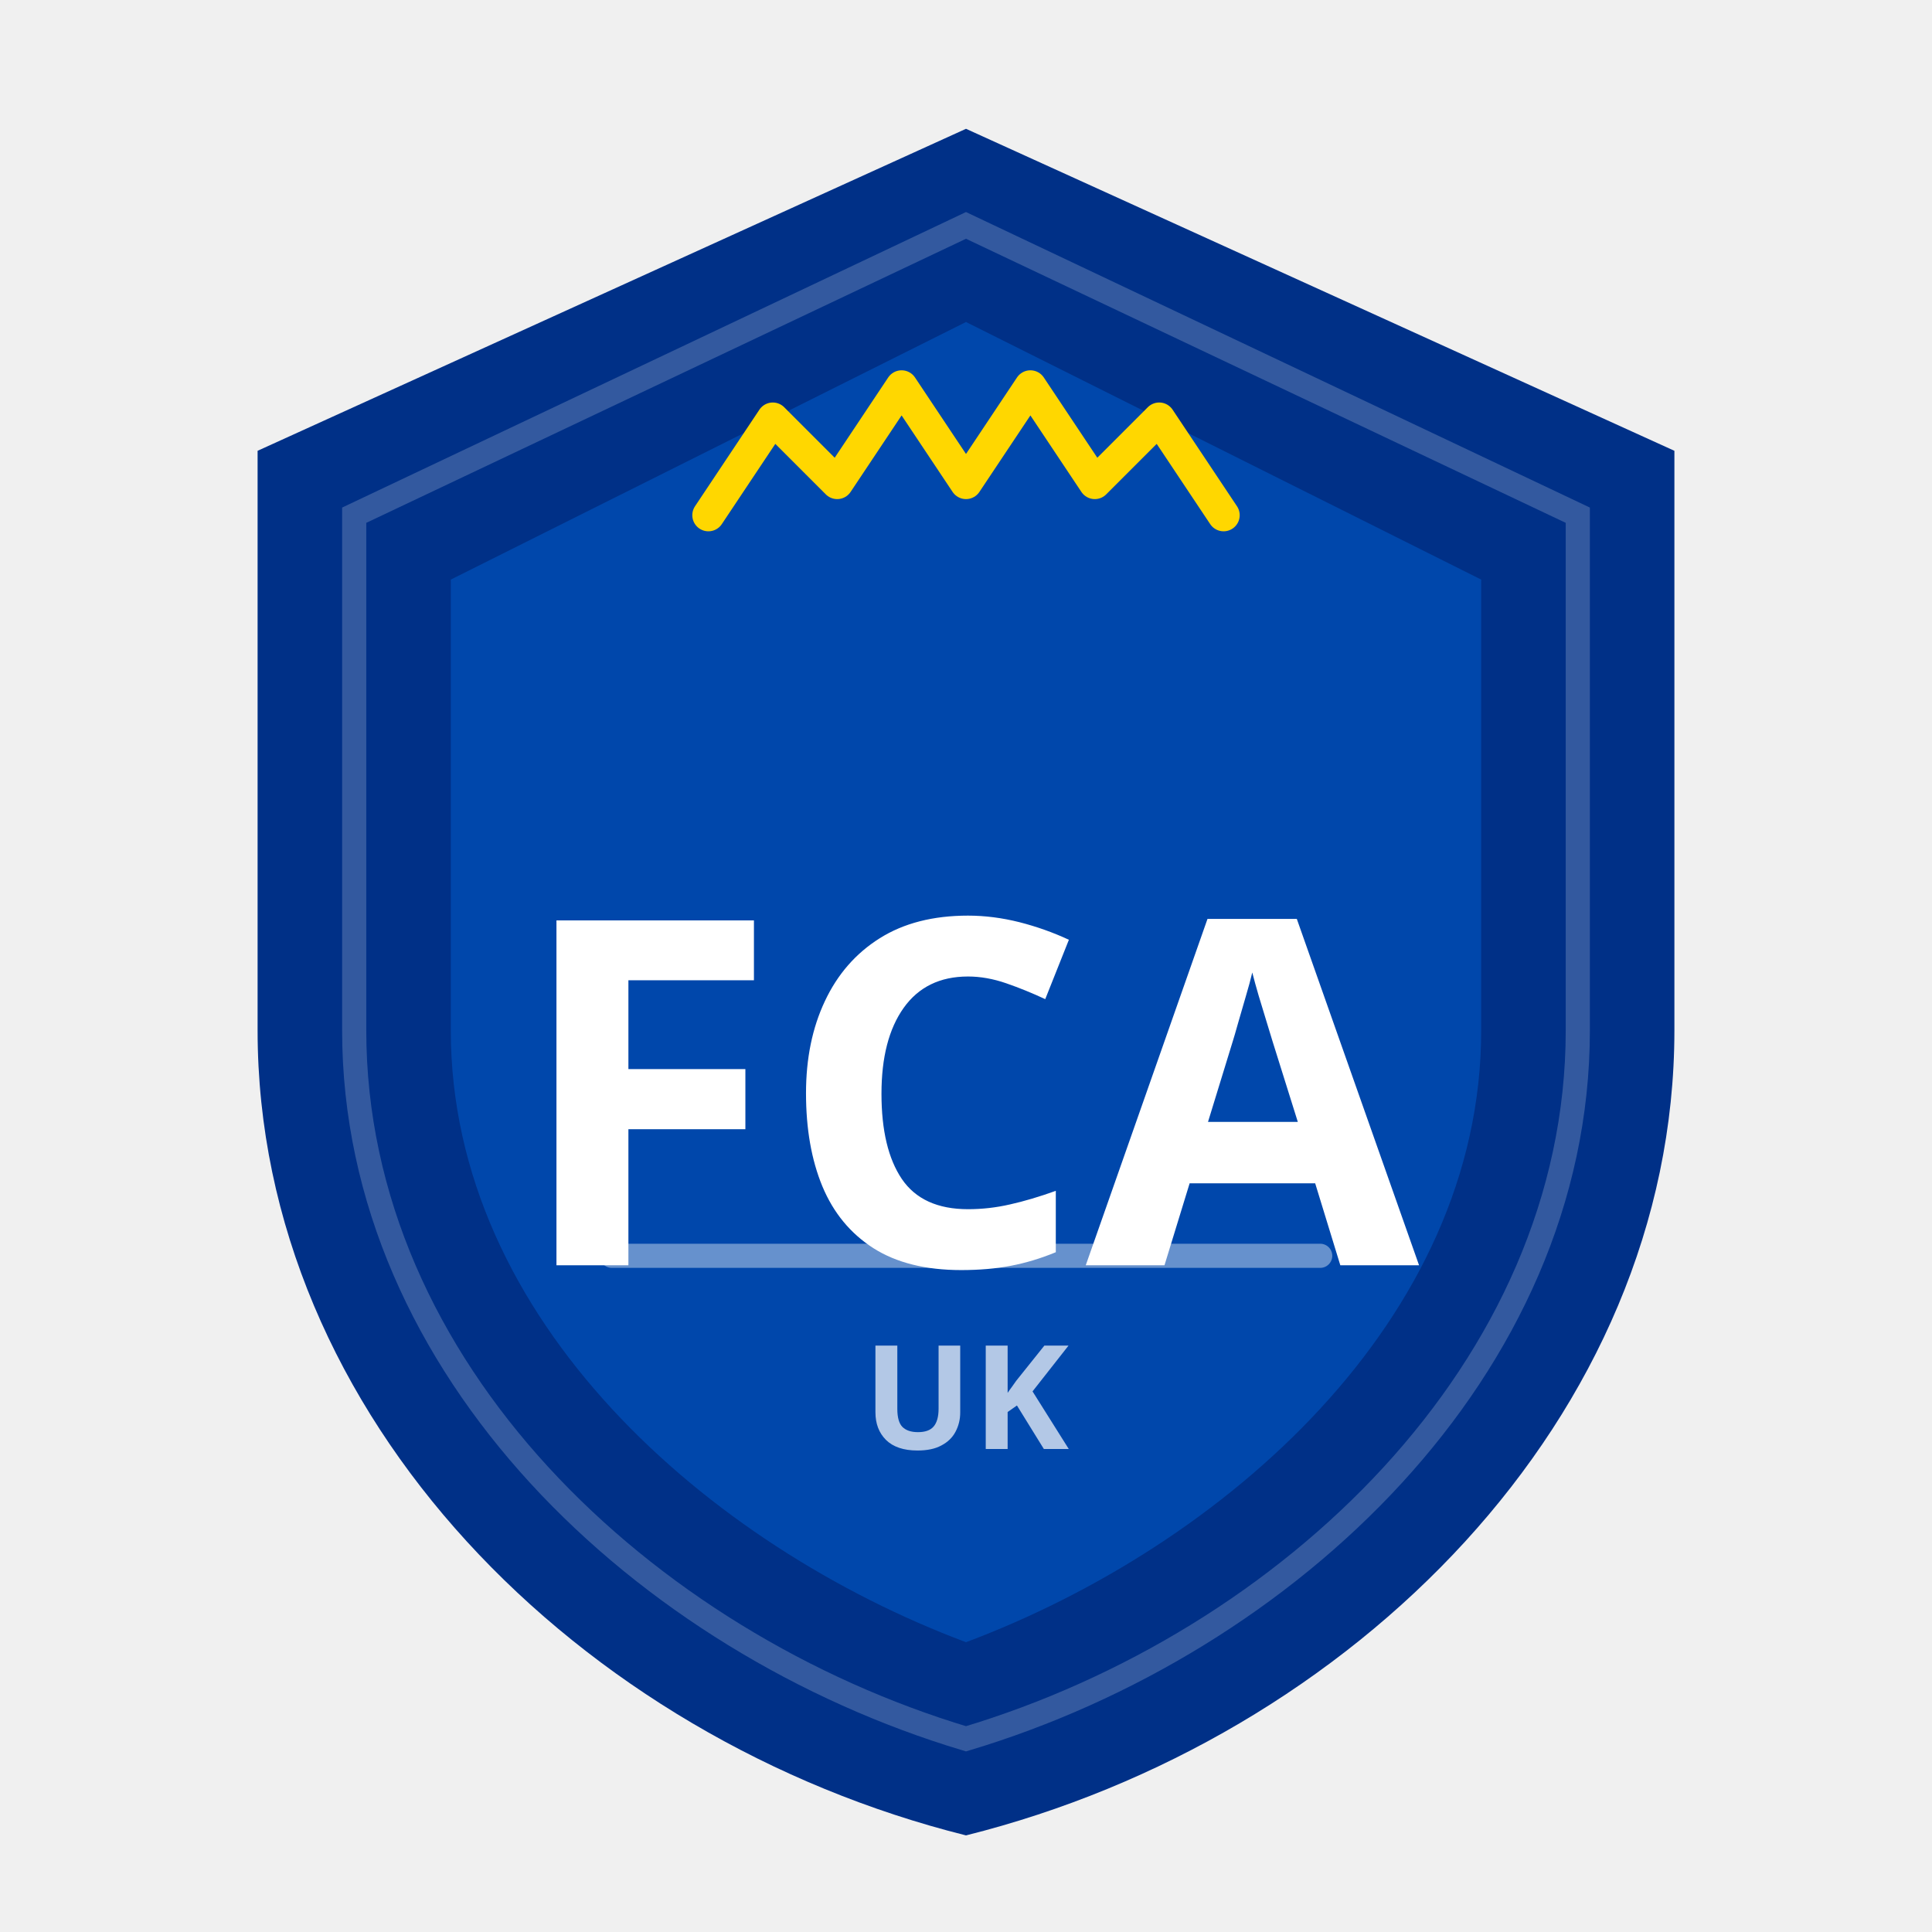
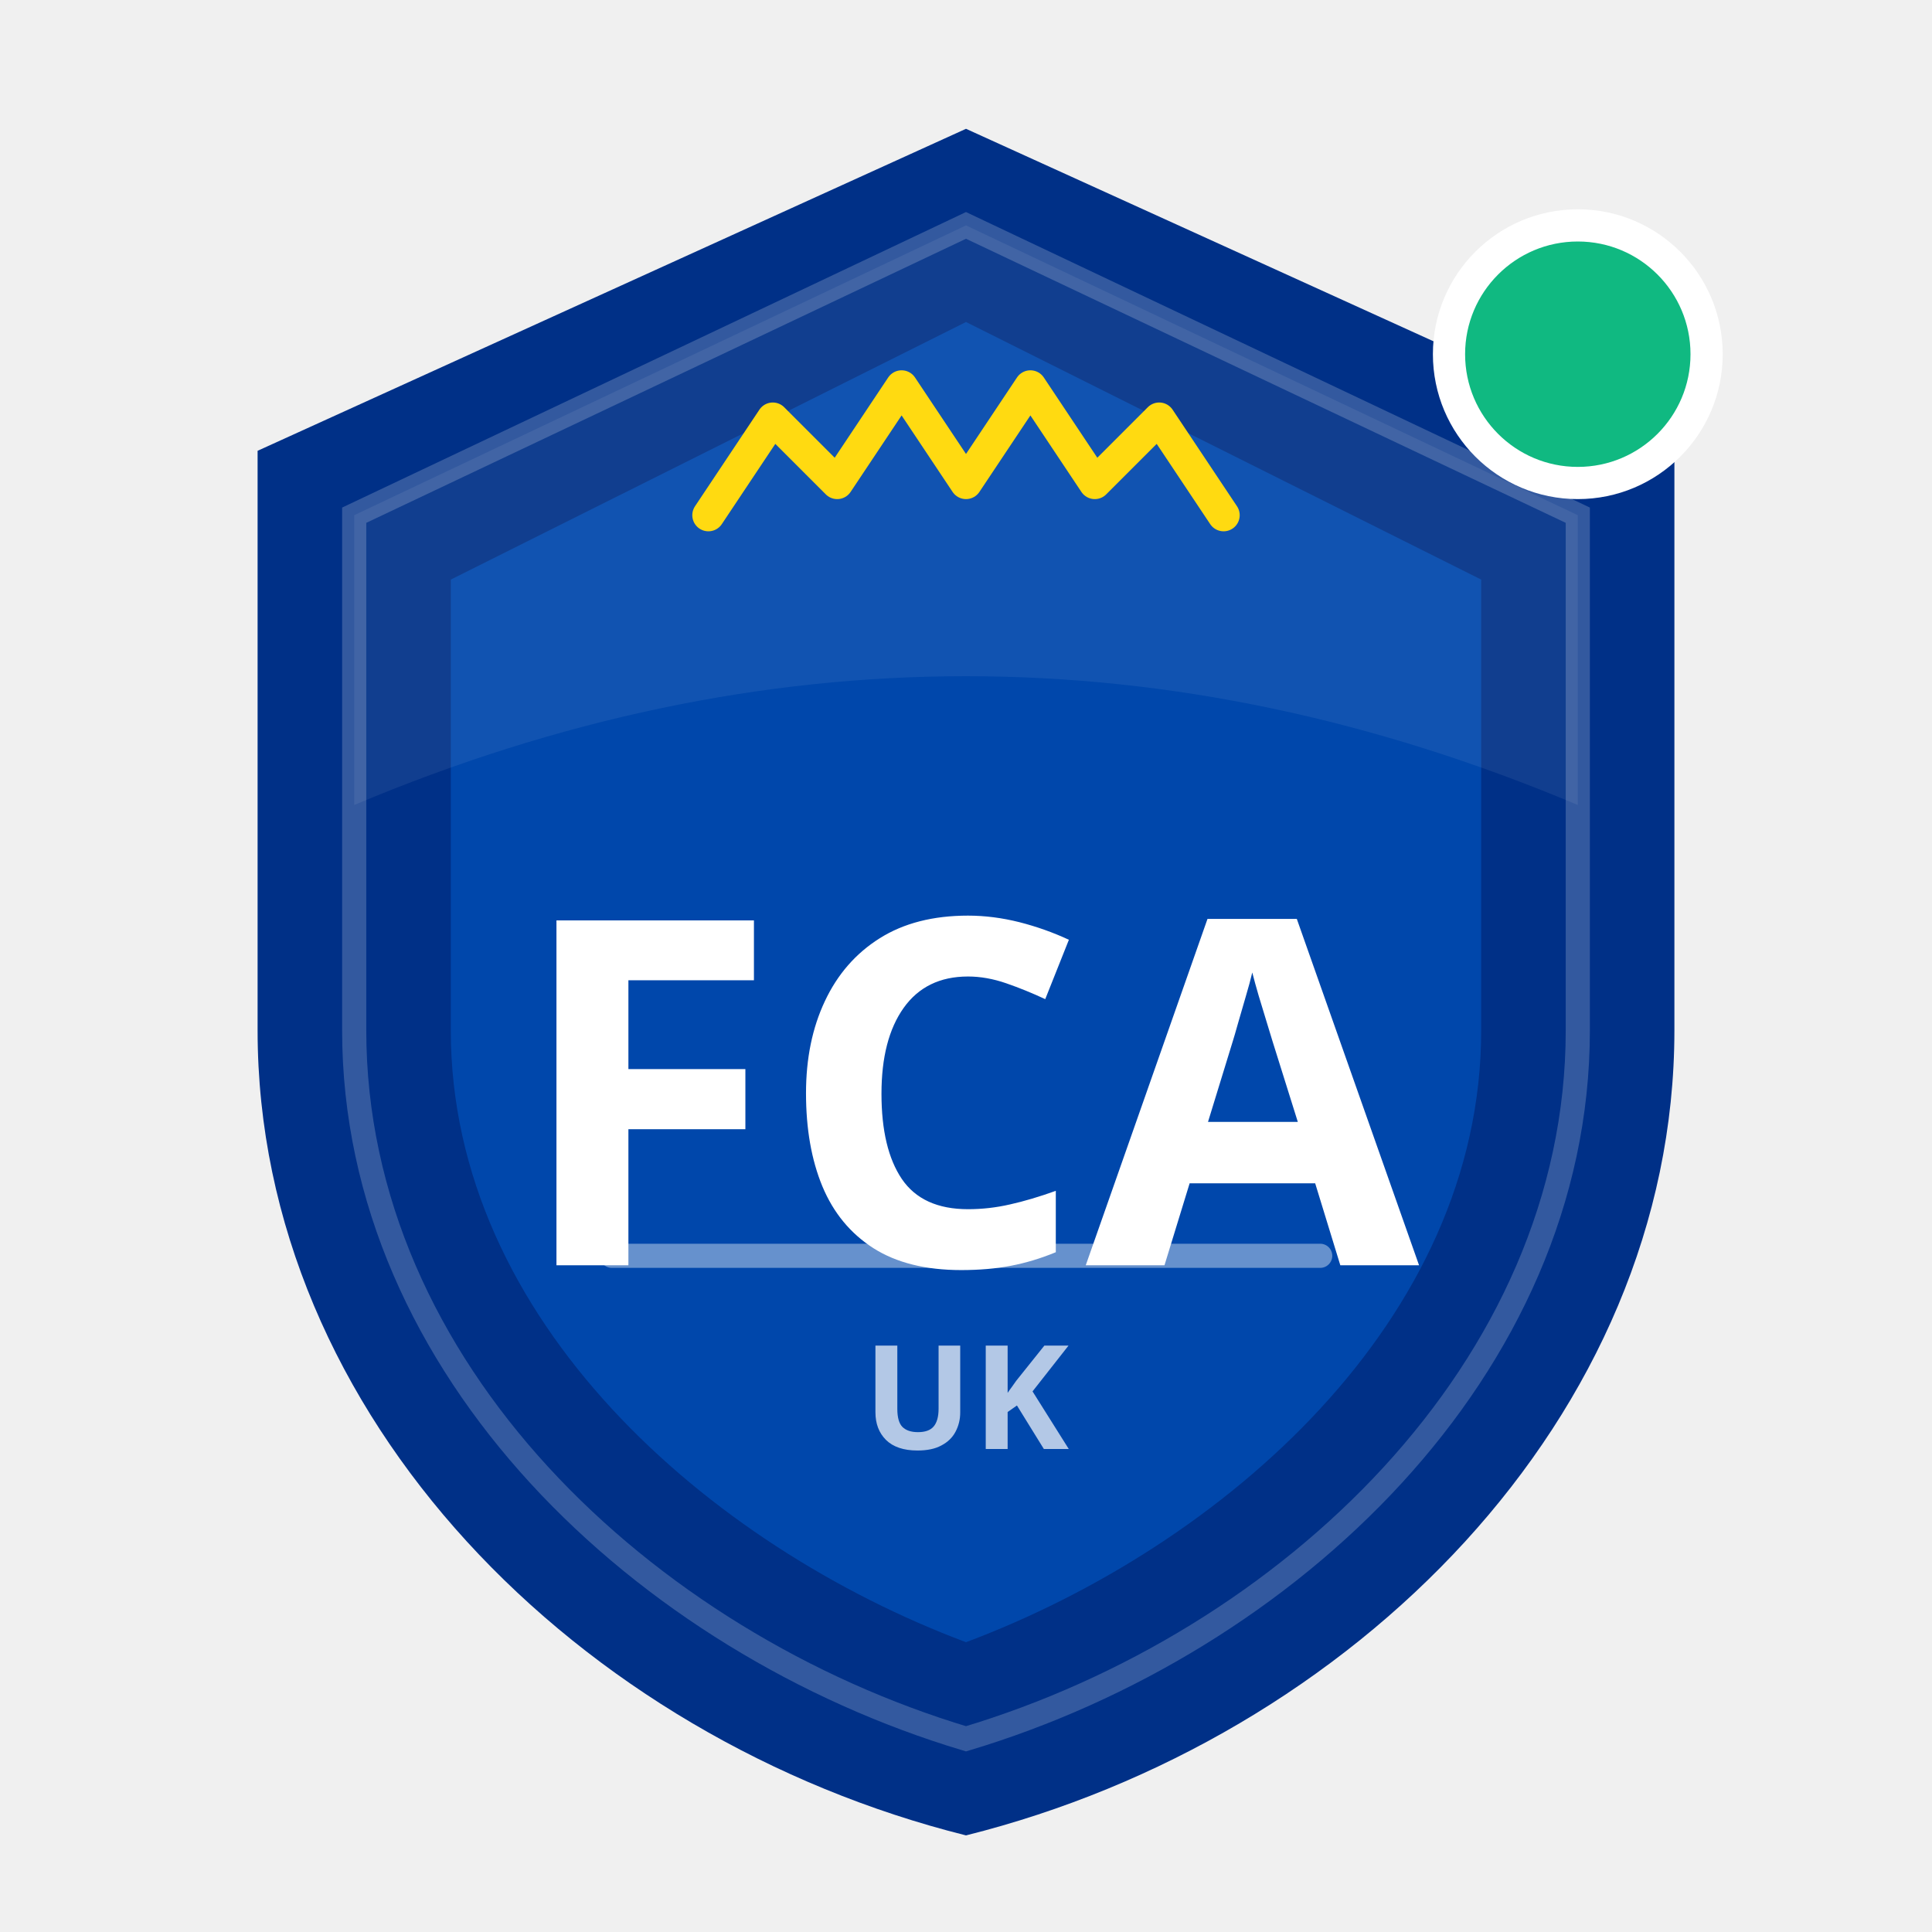
<svg xmlns="http://www.w3.org/2000/svg" viewBox="0 0 120 120" fill="none">
  <path d="M60 8L104 28V64C104 88 84 108 60 114C36 108 16 88 16 64V28L60 8Z" fill="#003087" />
  <path d="M60 14L98 32V64C98 85 80 102 60 108C40 102 22 85 22 64V32L60 14Z" fill="#003087" stroke="white" stroke-opacity="0.2" stroke-width="1.5" />
  <path d="M60 20L92 36V64C92 82 76 96 60 102C44 96 28 82 28 64V36L60 20Z" fill="#0047AB" />
  <text x="60" y="68" font-family="system-ui,sans-serif" font-weight="800" font-size="30" fill="white" text-anchor="middle" dominant-baseline="middle">FCA</text>
  <path d="M44 32L48 26L52 30L56 24L60 30L64 24L68 30L72 26L76 32" stroke="#FFD700" stroke-width="2" stroke-linecap="round" stroke-linejoin="round" fill="none" />
  <line x1="38" y1="78" x2="82" y2="78" stroke="white" stroke-opacity="0.4" stroke-width="1.5" stroke-linecap="round" />
  <text x="60" y="90" font-family="system-ui,sans-serif" font-weight="600" font-size="9" fill="white" opacity="0.7" text-anchor="middle">UK</text>
+   <path d="M60 14 L 98 32 L 98 50 Q 60 34 22 50 V 32 Z" fill="#fff" opacity="0.07" />
+   <circle cx="98" cy="22" r="8" fill="#10b981" stroke="#fff" stroke-width="2" />
</svg>
